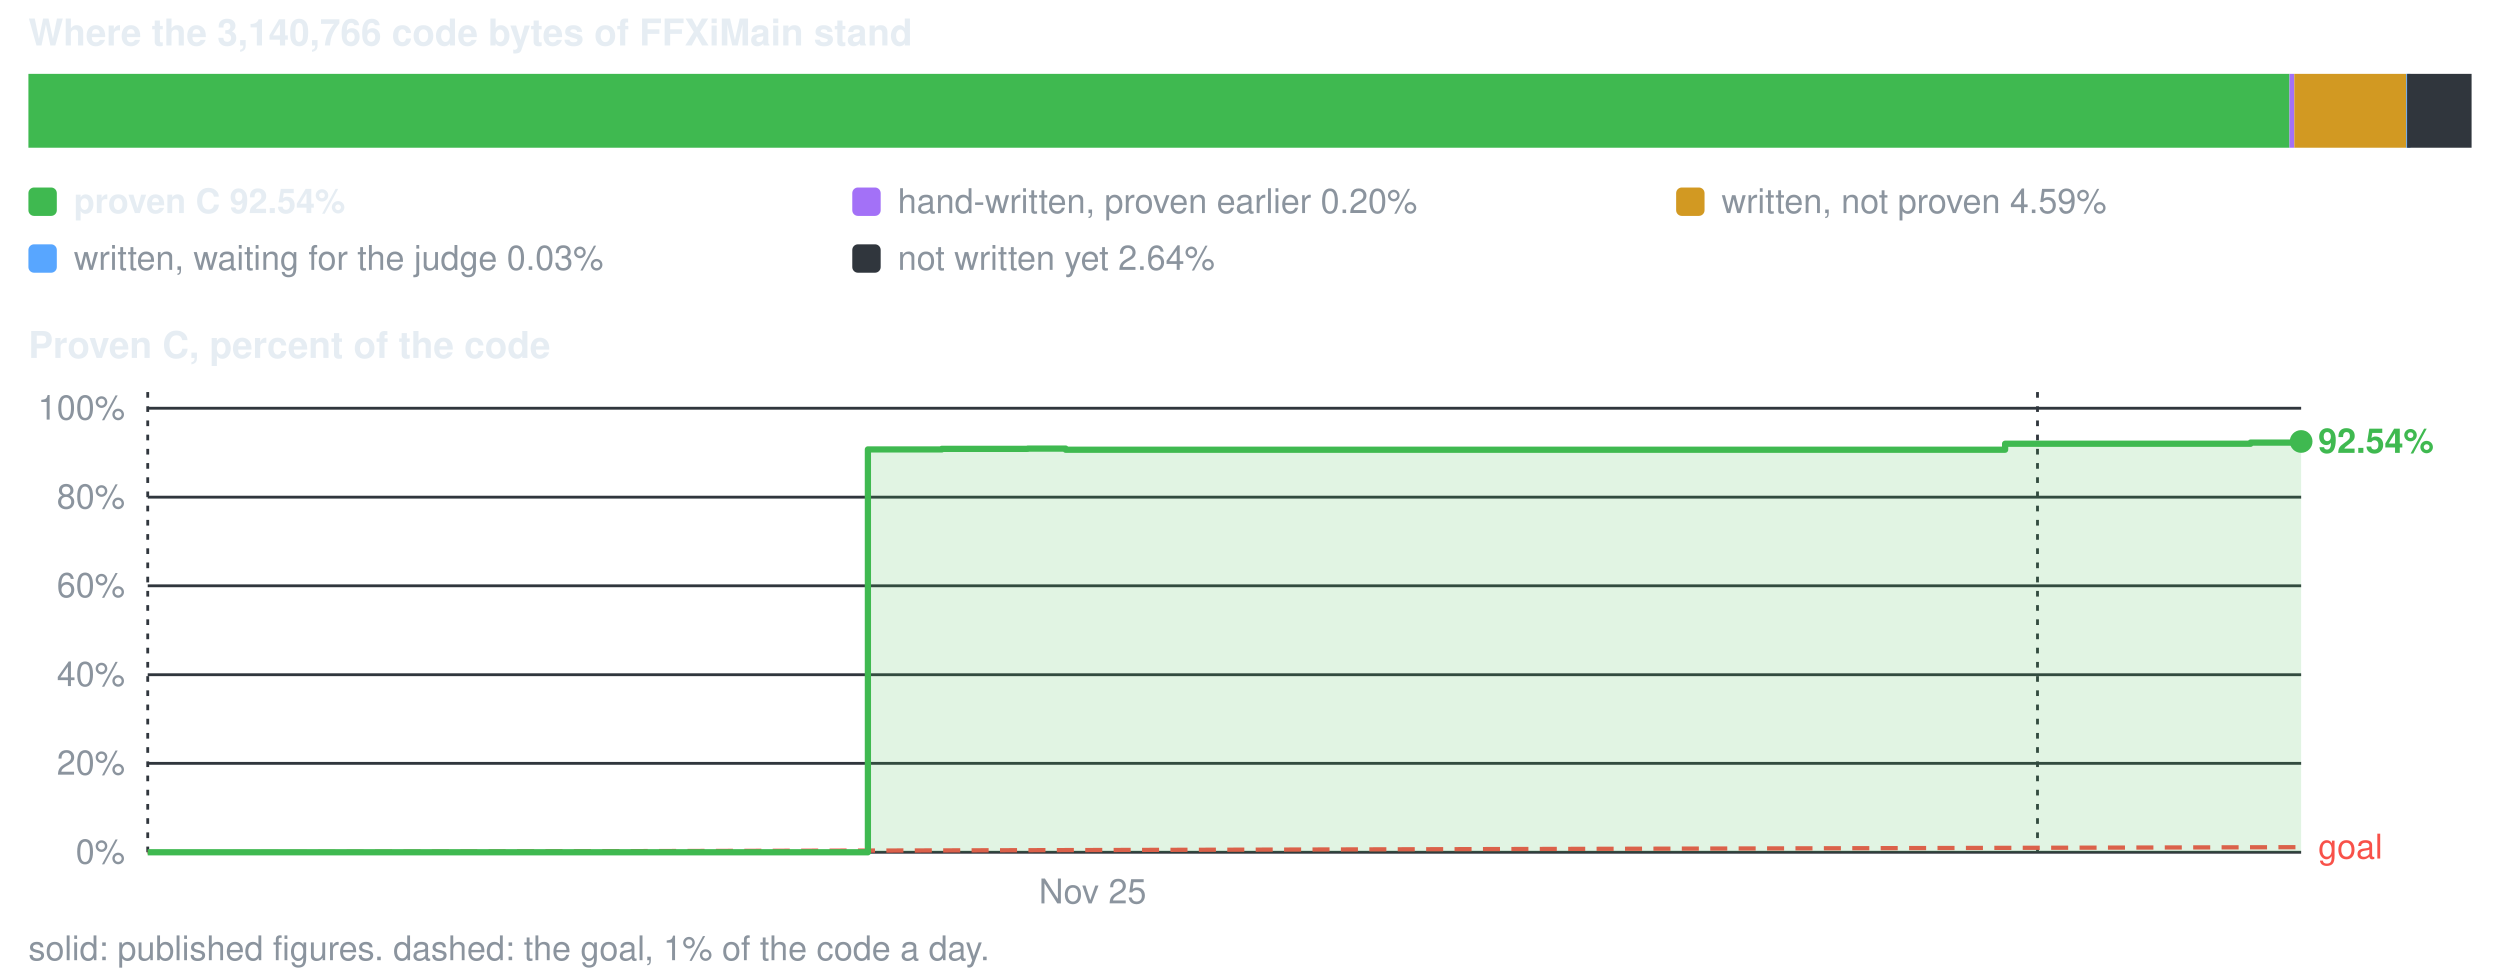
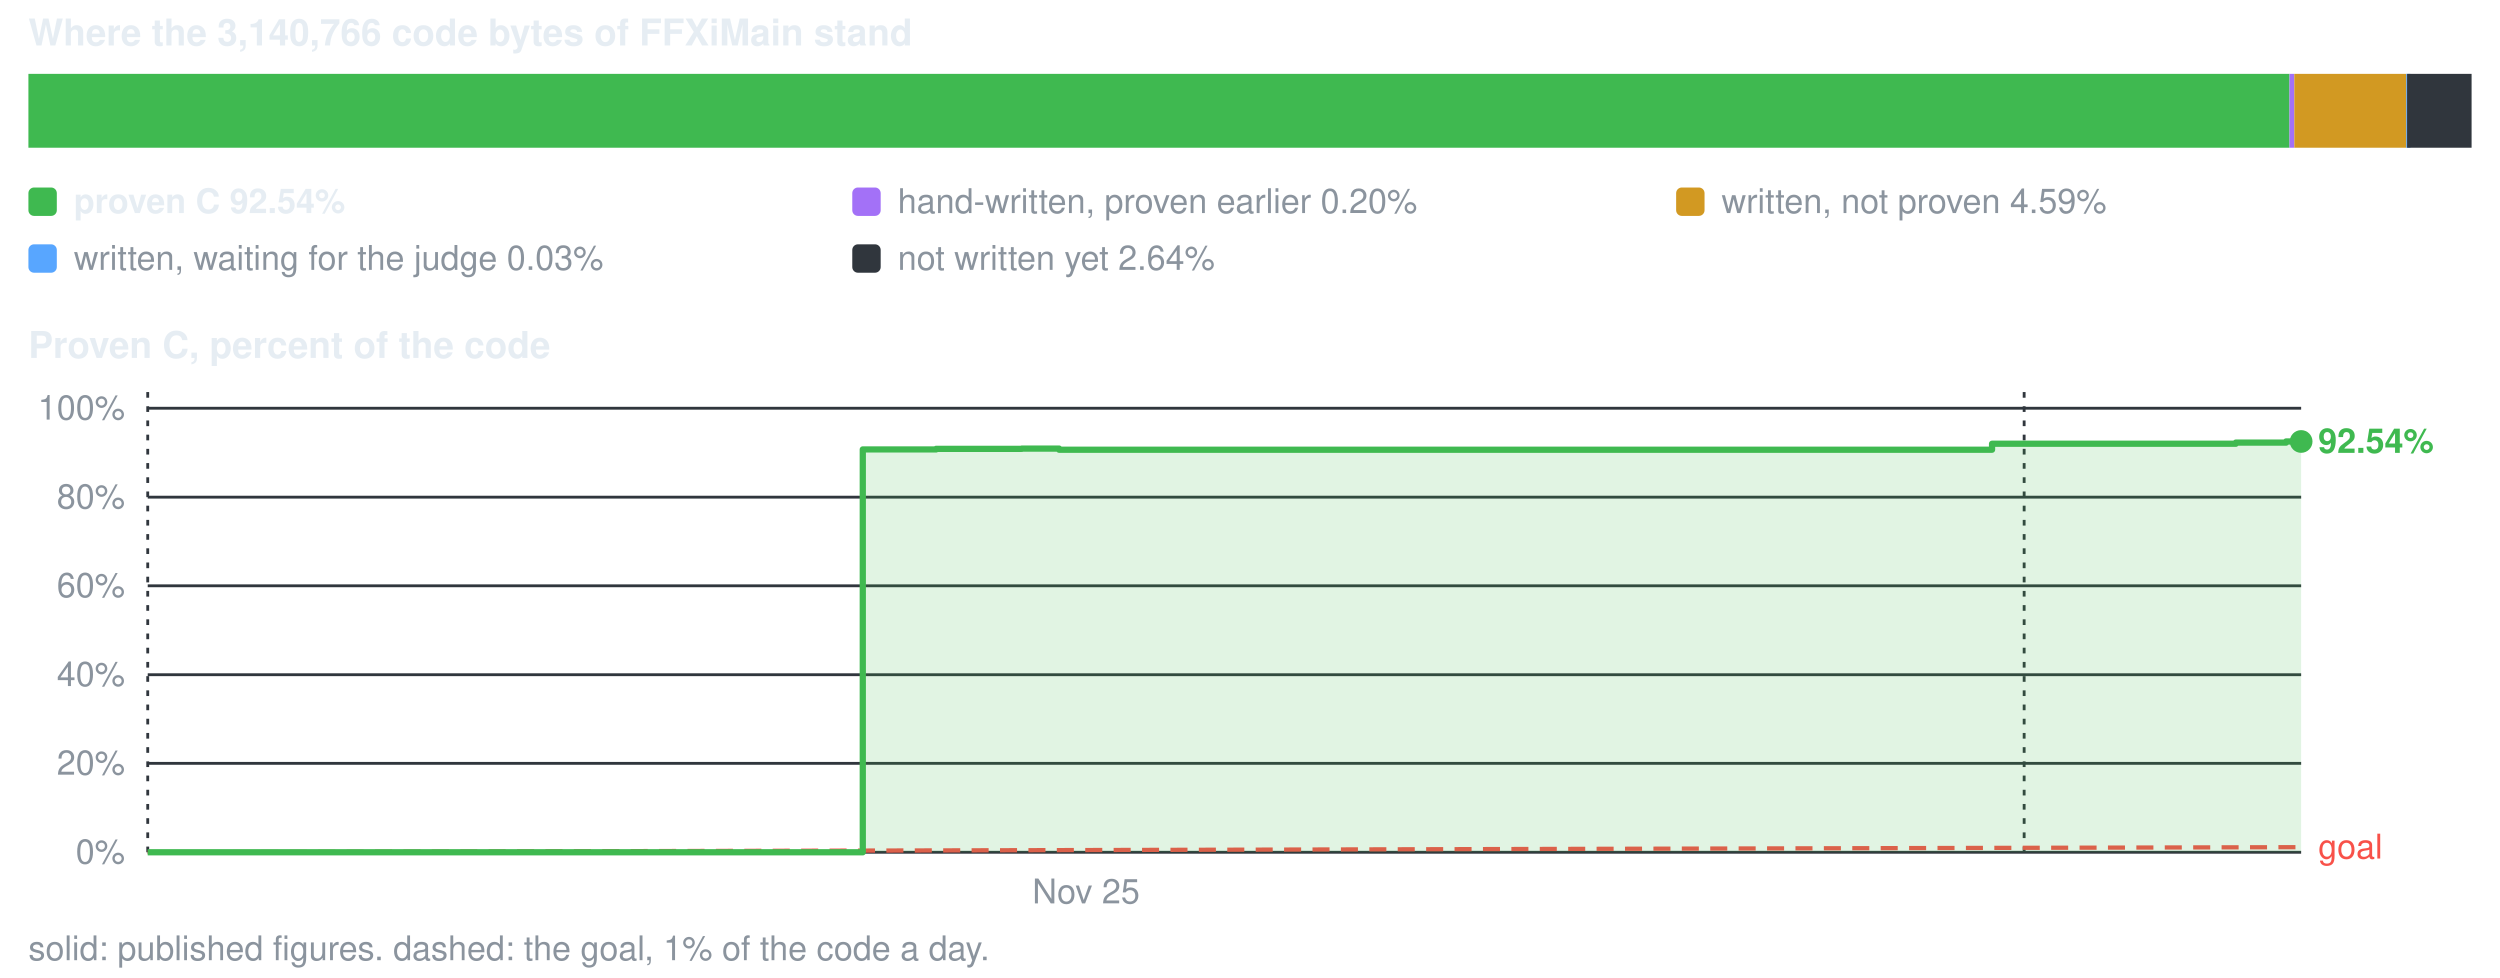
<svg xmlns="http://www.w3.org/2000/svg" viewBox="0 0 880 344" width="880" height="344" role="img" aria-label="conversion progress">
  <style>text{font-family:-apple-system,BlinkMacSystemFont,'Segoe UI',Helvetica,Arial,sans-serif;font-size:12px;fill:#8b949e}.s{fill:#e6edf3;font-weight:600}.b{font-size:13px}</style>
  <text x="10" y="16" class="s b">Where the 3,140,766 code bytes of FFXiMain stand</text>
  <rect x="10.0" y="26" width="795.9" height="26" fill="#3fb950" />
  <rect x="805.9" y="26" width="1.7" height="26" fill="#a371f7" />
  <rect x="807.6" y="26" width="39.5" height="26" fill="#d29922" />
  <rect x="847.0" y="26" width="1.5" height="26" fill="#58a6ff" />
  <rect x="847.3" y="26" width="22.7" height="26" fill="#30363d" />
  <rect x="10" y="66" width="10" height="10" rx="2" fill="#3fb950" />
  <text x="26" y="75" class="s">proven C 92.54%</text>
  <rect x="300" y="66" width="10" height="10" rx="2" fill="#a371f7" />
  <text x="316" y="75">hand-written, proven earlier 0.20%</text>
  <rect x="590" y="66" width="10" height="10" rx="2" fill="#d29922" />
  <text x="606" y="75">written, not proven 4.59%</text>
  <rect x="10" y="86" width="10" height="10" rx="2" fill="#58a6ff" />
  <text x="26" y="95">written, waiting for the judge 0.03%</text>
  <rect x="300" y="86" width="10" height="10" rx="2" fill="#30363d" />
  <text x="316" y="95">not written yet 2.64%</text>
  <text x="10" y="126" class="s b">Proven C, percent of the code</text>
  <line x1="52" y1="300.0" x2="810" y2="300.0" stroke="#30363d" stroke-width="1" />
  <text x="44" y="304.0" text-anchor="end">0%</text>
  <line x1="52" y1="268.7" x2="810" y2="268.7" stroke="#30363d" stroke-width="1" />
  <text x="44" y="272.7" text-anchor="end">20%</text>
  <line x1="52" y1="237.5" x2="810" y2="237.5" stroke="#30363d" stroke-width="1" />
  <text x="44" y="241.5" text-anchor="end">40%</text>
  <line x1="52" y1="206.2" x2="810" y2="206.2" stroke="#30363d" stroke-width="1" />
  <text x="44" y="210.2" text-anchor="end">60%</text>
  <line x1="52" y1="175.0" x2="810" y2="175.0" stroke="#30363d" stroke-width="1" />
  <text x="44" y="179.0" text-anchor="end">80%</text>
  <line x1="52" y1="143.7" x2="810" y2="143.7" stroke="#30363d" stroke-width="1" />
  <text x="44" y="147.7" text-anchor="end">100%</text>
  <line x1="52.0" y1="138" x2="52.0" y2="300" stroke="#30363d" stroke-width="1" stroke-dasharray="2 3" />
-   <text x="384.6" y="318" text-anchor="middle">Nov 25</text>
-   <line x1="717.2" y1="138" x2="717.2" y2="300" stroke="#30363d" stroke-width="1" stroke-dasharray="2 3" />
+   <text x="382.3" y="318" text-anchor="middle">Nov 25</text>
+   <line x1="712.5" y1="138" x2="712.5" y2="300" stroke="#30363d" stroke-width="1" stroke-dasharray="2 3" />
  <line x1="52.0" y1="300.0" x2="810.0" y2="298.2" stroke="#f85149" stroke-width="1.5" stroke-dasharray="6 4" />
  <text x="816.0" y="302.2" style="fill:#f85149">goal</text>
-   <path d="M52.0 300.0 H305.5 V158.2 H331.5 V158.0 H342.8 V158.0 H348.1 V158.0 H361.8 V157.9 H369.6 V157.9 H375.1 V158.3 H705.8 V156.2 H792.2 V155.8 H810.0 V155.4 V300.0 H52.0 Z" fill="#3fb950" fill-opacity="0.16" />
-   <path d="M52.0 300.0 H305.5 V158.2 H331.5 V158.0 H342.8 V158.0 H348.1 V158.0 H361.8 V157.9 H369.6 V157.9 H375.1 V158.3 H705.8 V156.2 H792.2 V155.8 H810.0 V155.4" fill="none" stroke="#3fb950" stroke-width="2.2" stroke-linejoin="round" />
+   <path d="M52.0 300.0 H303.7 V158.2 H329.5 V158.0 H340.7 V158.0 H346.0 V158.0 H359.7 V157.9 H367.4 V157.9 H372.8 V158.3 H701.2 V156.2 H787.0 V155.8 H804.7 V155.4 H810.0 V155.4 V300.0 H52.0 Z" fill="#3fb950" fill-opacity="0.16" />
+   <path d="M52.0 300.0 H303.7 V158.2 H329.5 V158.0 H340.7 V158.0 H346.0 V158.0 H359.7 V157.9 H367.4 V157.9 H372.8 V158.3 H701.2 V156.2 H787.0 V155.8 H804.7 V155.4 H810.0 V155.4" fill="none" stroke="#3fb950" stroke-width="2.2" stroke-linejoin="round" />
  <circle cx="810.0" cy="155.4" r="4" fill="#3fb950" />
  <text x="816.0" y="159.4" class="s" style="fill:#3fb950">92.54%</text>
  <text x="10" y="338">solid: published figures. dashed: the goal, 1% of the code a day.</text>
</svg>
